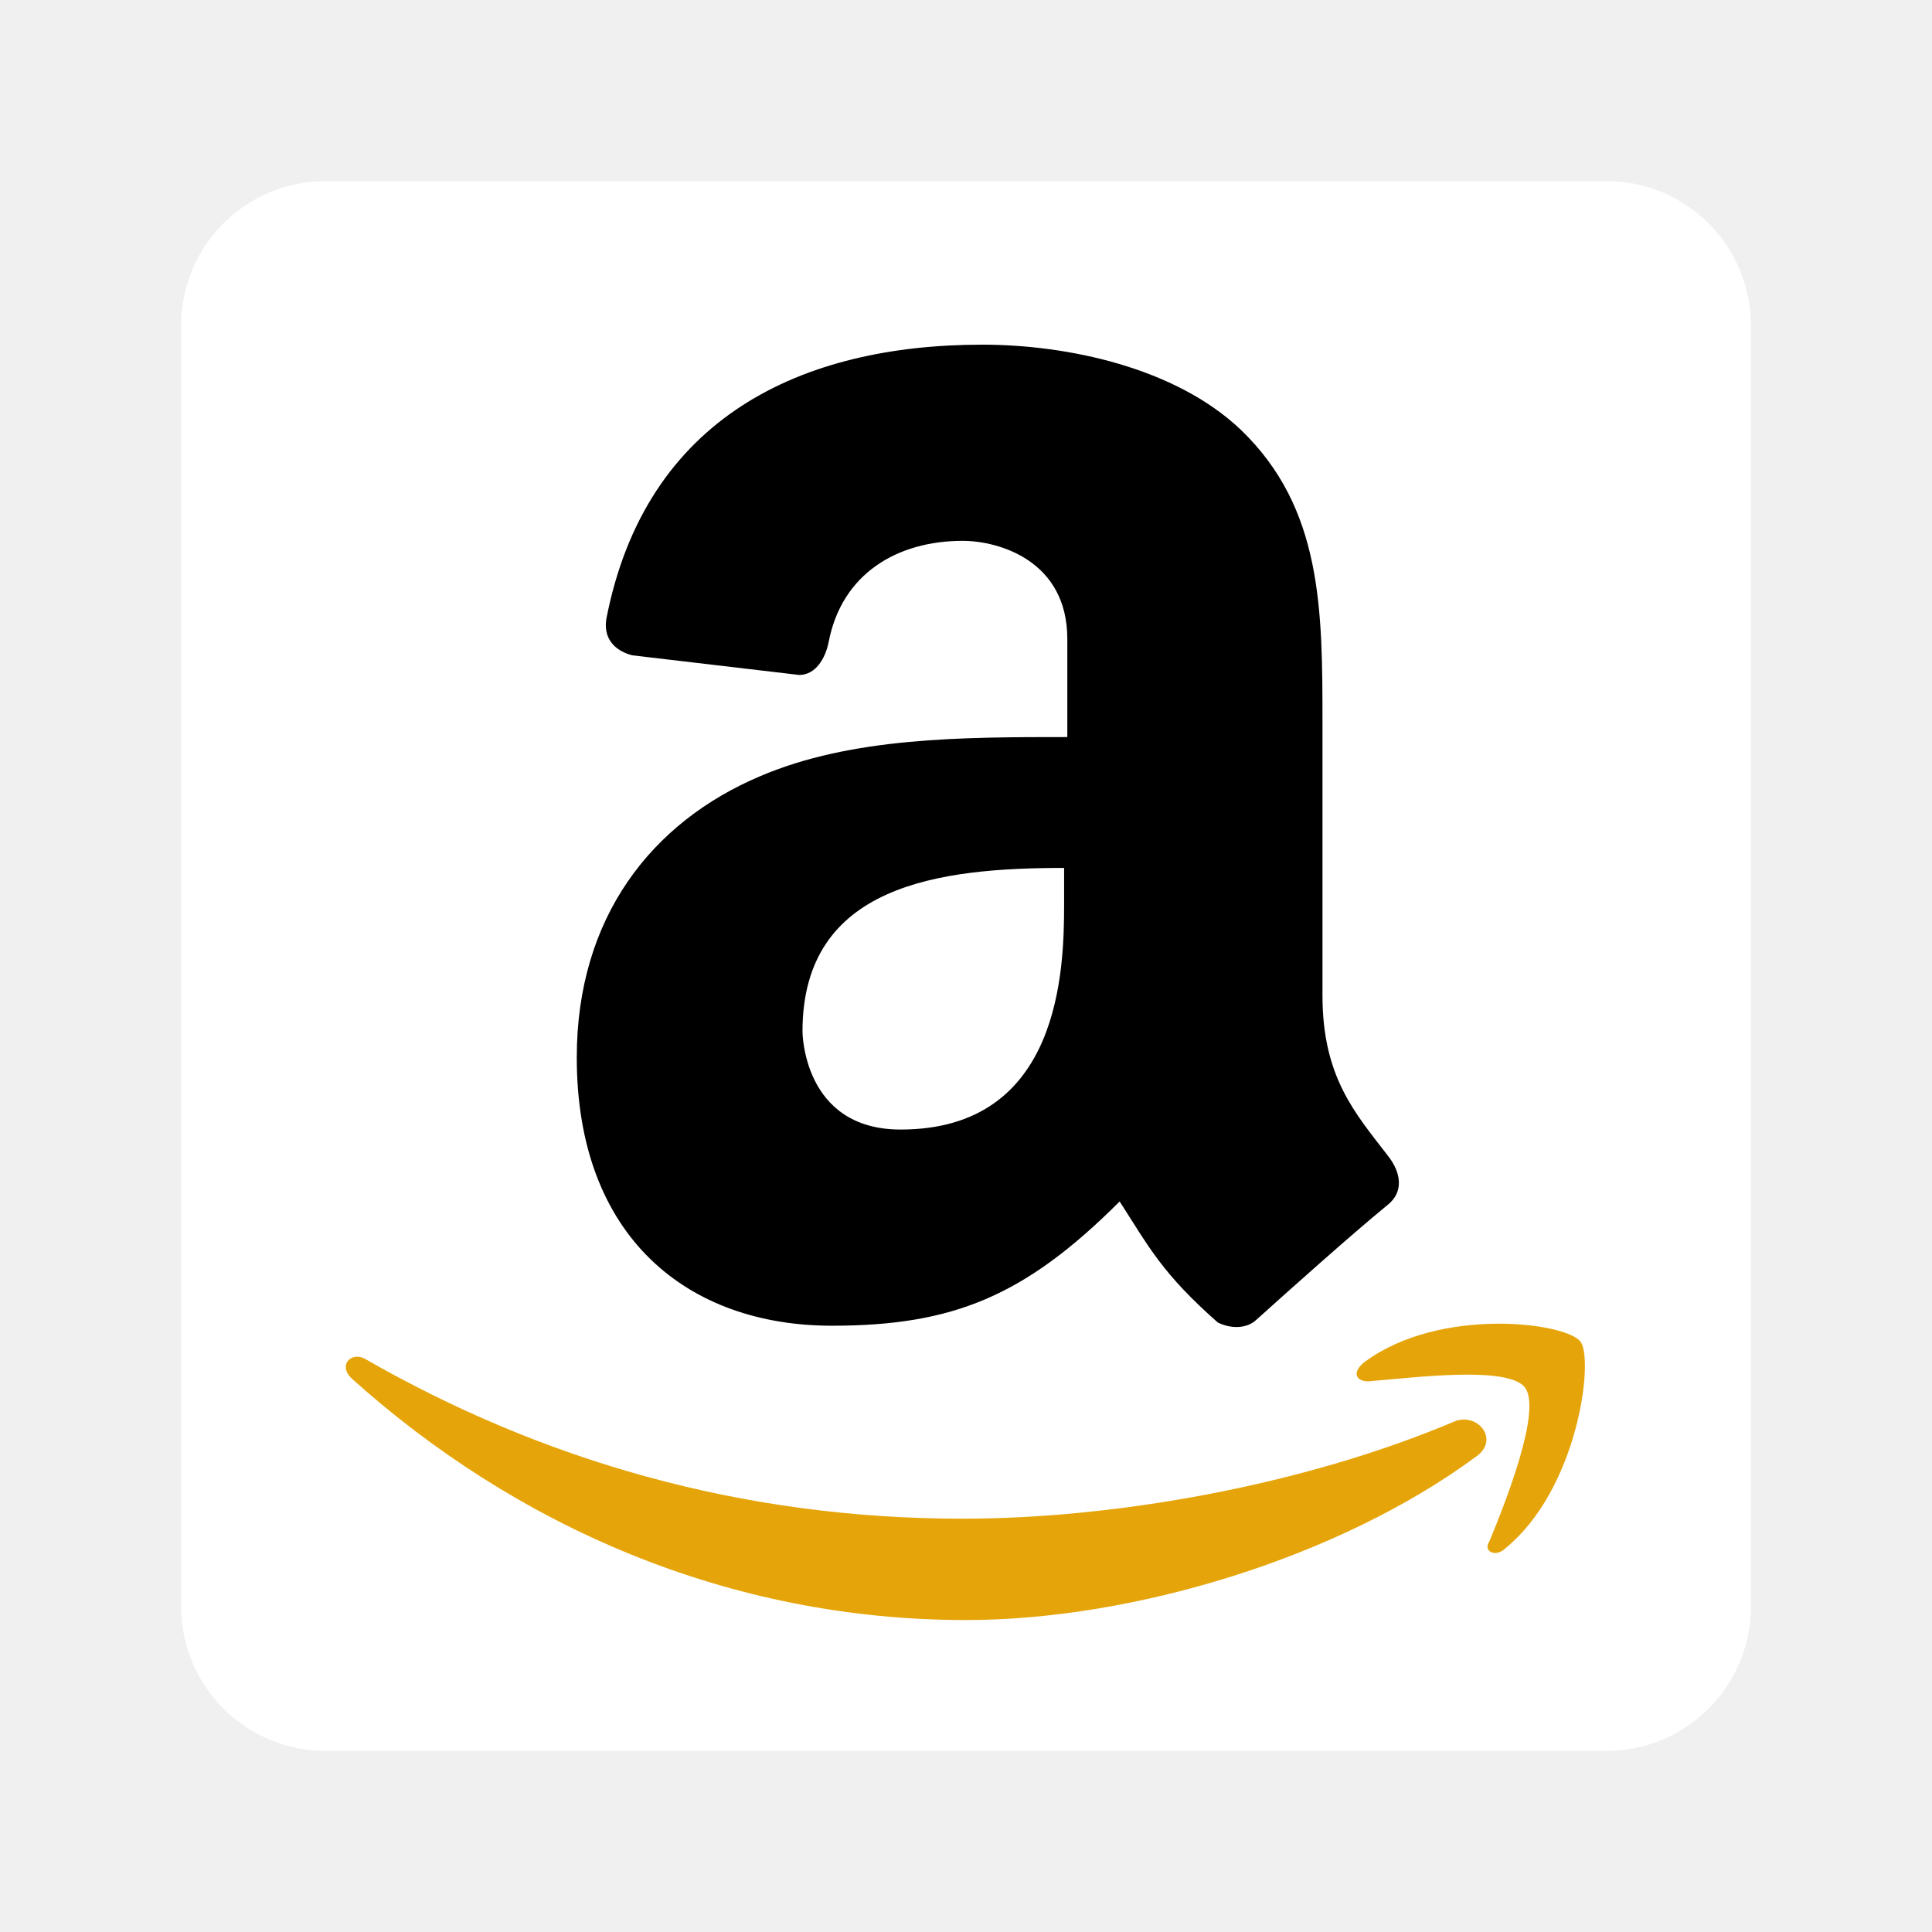
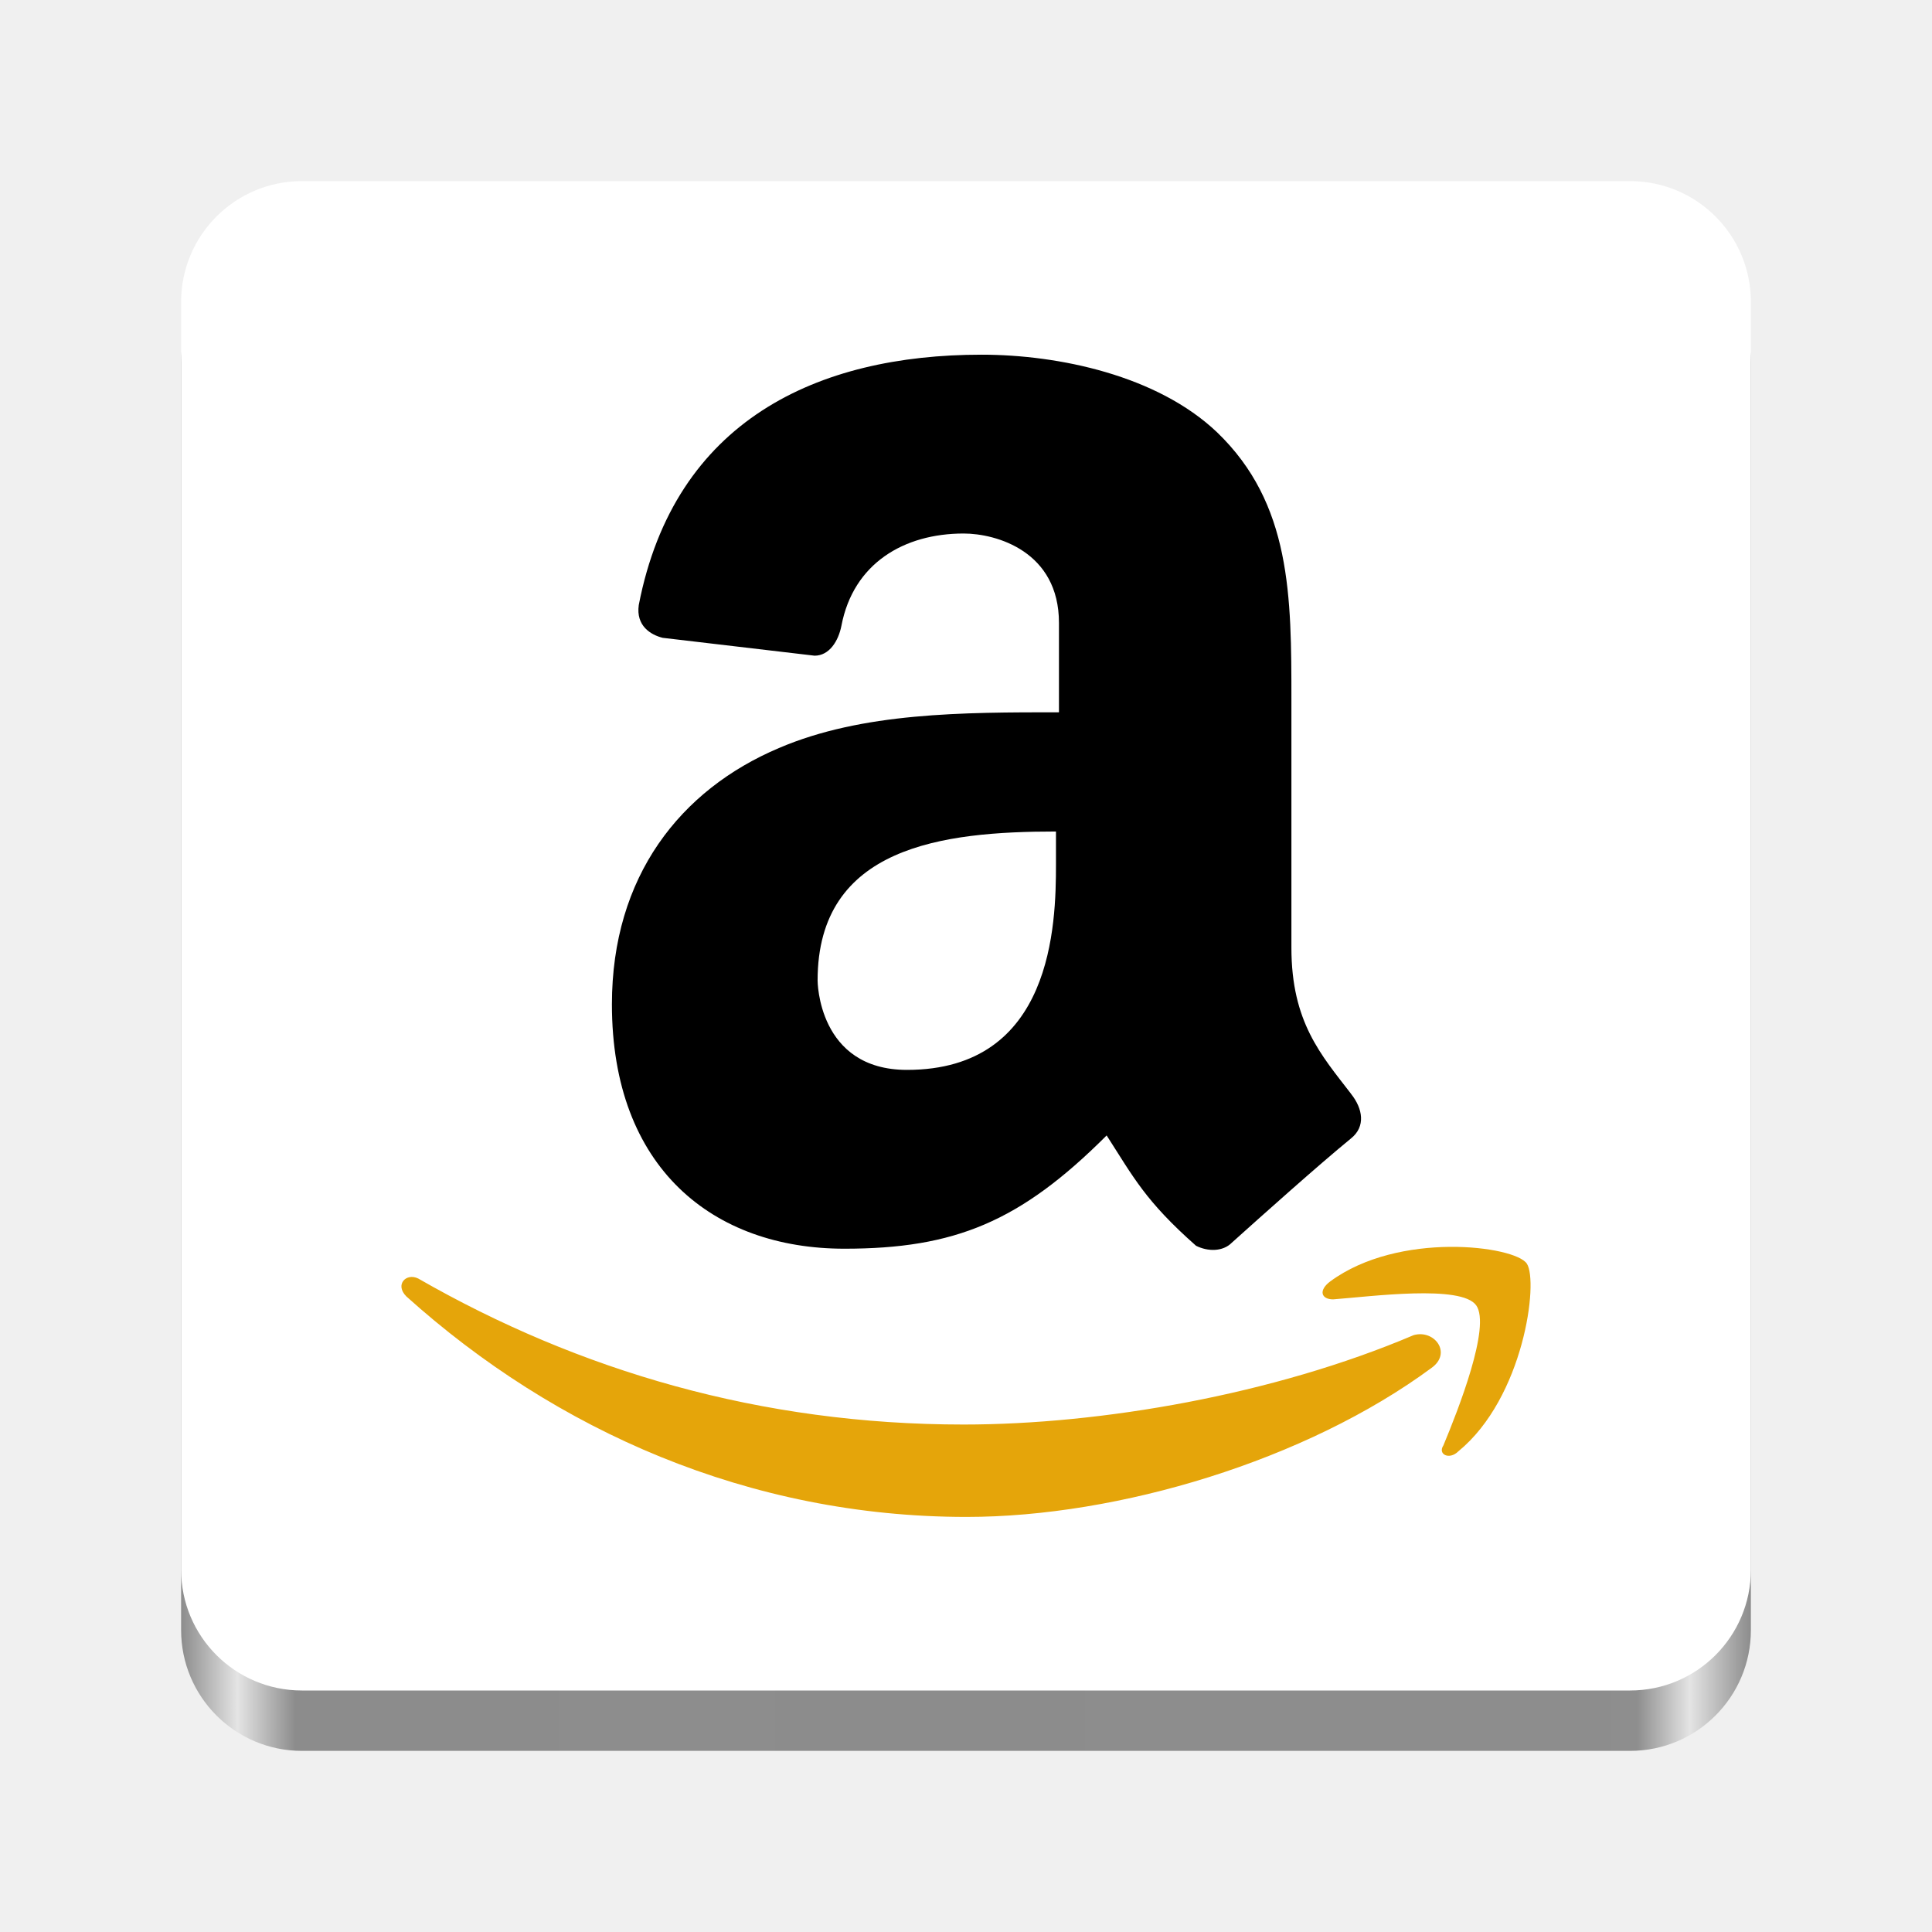
- <svg xmlns="http://www.w3.org/2000/svg" viewBox="0 0 51.2 51.2" width="512" height="512" version="1.1" id="svg2">
-   <defs id="defs2" />
-   <rect width="41.6" height="41.6" x="4.8" y="4.8" ry="3.826" id="rect11" style="fill:#ffffff;fill-opacity:1;stroke-width:0.102" />
-   <path fill="#FFB300" d="m 39.12,38.6 c -3.64,2.687 -9.1,4.333 -13.52,4.333 -6.327,0 -11.96,-2.513 -16.293,-6.413 -0.347,-0.347 0,-0.693 0.347,-0.52 4.68,2.687 9.967,4.247 15.86,4.247 3.987,0 9.013,-0.867 13.087,-2.6 0.607,-0.173 1.127,0.52 0.52,0.953 z m 1.3,-1.82 c -0.433,-0.607 -3.033,-0.26 -4.16,-0.173 -0.347,0 -0.433,-0.26 -0.087,-0.52 1.993,-1.473 5.373,-1.04 5.72,-0.52 0.347,0.52 -0.087,3.9 -1.993,5.46 -0.26,0.26 -0.607,0.087 -0.433,-0.173 0.433,-1.04 1.387,-3.467 0.953,-4.073 z" id="path1" style="fill:#e5a50a;fill-opacity:1;stroke-width:0.867" />
-   <path fill="#37474F" d="m 36.78,30.627 c -0.867,-1.127 -1.733,-2.08 -1.733,-4.247 v -7.193 c 0,-3.033 0,-5.72 -2.167,-7.8 -1.733,-1.647 -4.593,-2.253 -6.847,-2.253 -4.767,0 -8.927,1.907 -9.967,7.28 -0.087,0.607 0.347,0.867 0.693,0.953 l 4.42,0.52 c 0.433,0 0.693,-0.433 0.78,-0.867 0.347,-1.82 1.82,-2.687 3.553,-2.687 0.953,0 2.773,0.52 2.773,2.6 v 2.6 c -2.773,0 -5.72,0 -8.147,1.04 -2.86,1.213 -4.853,3.727 -4.853,7.453 0,4.767 2.947,7.107 6.76,7.107 3.207,0 5.113,-0.78 7.627,-3.293 0.78,1.213 1.127,1.907 2.6,3.207 0.347,0.173 0.78,0.173 1.04,-0.087 v 0 c 0.867,-0.78 2.513,-2.253 3.467,-3.033 0.433,-0.347 0.347,-0.867 0,-1.3 z m -8.58,-6.673 v 0 c 0,1.733 -0.087,5.98 -4.333,5.98 -2.6,0 -2.6,-2.6 -2.6,-2.6 0,-3.9 3.64,-4.333 6.933,-4.333 z" id="path2" style="fill:#000000;fill-opacity:1;stroke-width:0.867" />
+ <svg xmlns="http://www.w3.org/2000/svg" height="128px" viewBox="0 0 128 128" width="128px">
+   <linearGradient id="a" gradientUnits="userSpaceOnUse" x1="12" x2="116" y1="66" y2="66">
+     <stop offset="0" stop-color="#8c8c8c" />
+     <stop offset="0.036" stop-color="#e4e4e4" />
+     <stop offset="0.073" stop-color="#8c8c8c" />
+     <stop offset="0.927" stop-color="#8c8c8c" stop-opacity="0.99" />
+     <stop offset="0.961" stop-color="#e4e4e4" />
+     <stop offset="1" stop-color="#8c8c8c" />
+   </linearGradient>
+   <path d="m 20 16 h 88 c 4.418 0 8 3.582 8 8 v 84 c 0 4.418 -3.582 8 -8 8 h -88 c -4.418 0 -8 -3.582 -8 -8 v -84 c 0 -4.418 3.582 -8 8 -8 z m 0 0" fill="url(#a)" />
+   <path d="m 20 12 h 88 c 4.418 0 8 3.582 8 8 v 84 c 0 4.418 -3.582 8 -8 8 h -88 c -4.418 0 -8 -3.582 -8 -8 v -84 c 0 -4.418 3.582 -8 8 -8 z m 0 0" fill="#ffffff" />
+   <path d="m 94.84 90.629 c -8.293 6.121 -20.73 9.871 -30.801 9.871 c -14.414 0 -27.246 -5.727 -37.117 -14.609 c -0.789 -0.789 0 -1.582 0.789 -1.184 c 10.66 6.117 22.707 9.672 36.133 9.672 c 9.082 0 20.531 -1.973 29.812 -5.922 c 1.379 -0.395 2.566 1.184 1.184 2.172 z m 2.961 -4.148 c -0.988 -1.379 -6.91 -0.59 -9.477 -0.395 c -0.789 0 -0.988 -0.59 -0.199 -1.184 c 4.543 -3.355 12.242 -2.367 13.031 -1.184 s -0.195 8.883 -4.539 12.438 c -0.594 0.594 -1.383 0.199 -0.988 -0.395 c 0.988 -2.371 3.16 -7.898 2.172 -9.281 z m 0 0" fill="#e5a50a" />
+   <path d="m 89.508 72.465 c -1.973 -2.566 -3.949 -4.738 -3.949 -9.676 v -16.387 c 0 -6.91 0 -13.031 -4.934 -17.77 c -3.949 -3.75 -10.465 -5.133 -15.598 -5.133 c -10.859 0 -20.336 4.344 -22.707 16.586 c -0.195 1.379 0.789 1.973 1.582 2.172 l 10.066 1.184 c 0.988 0 1.582 -0.988 1.777 -1.977 c 0.789 -4.145 4.148 -6.117 8.098 -6.117 c 2.172 0 6.316 1.184 6.316 5.922 v 5.922 c -6.316 0 -13.031 0 -18.559 2.371 c -6.516 2.762 -11.059 8.488 -11.059 16.98 c 0 10.855 6.715 16.188 15.402 16.188 c 7.305 0 11.648 -1.777 17.375 -7.504 c 1.777 2.766 2.566 4.344 5.922 7.309 c 0.789 0.395 1.777 0.395 2.367 -0.199 c 1.977 -1.777 5.727 -5.133 7.898 -6.91 c 0.988 -0.789 0.789 -1.973 0 -2.961 z m -19.547 -15.203 c 0 3.949 -0.195 13.621 -9.871 13.621 c -5.922 0 -5.922 -5.922 -5.922 -5.922 c 0 -8.883 8.293 -9.871 15.793 -9.871 z m 0 0" />
</svg>
